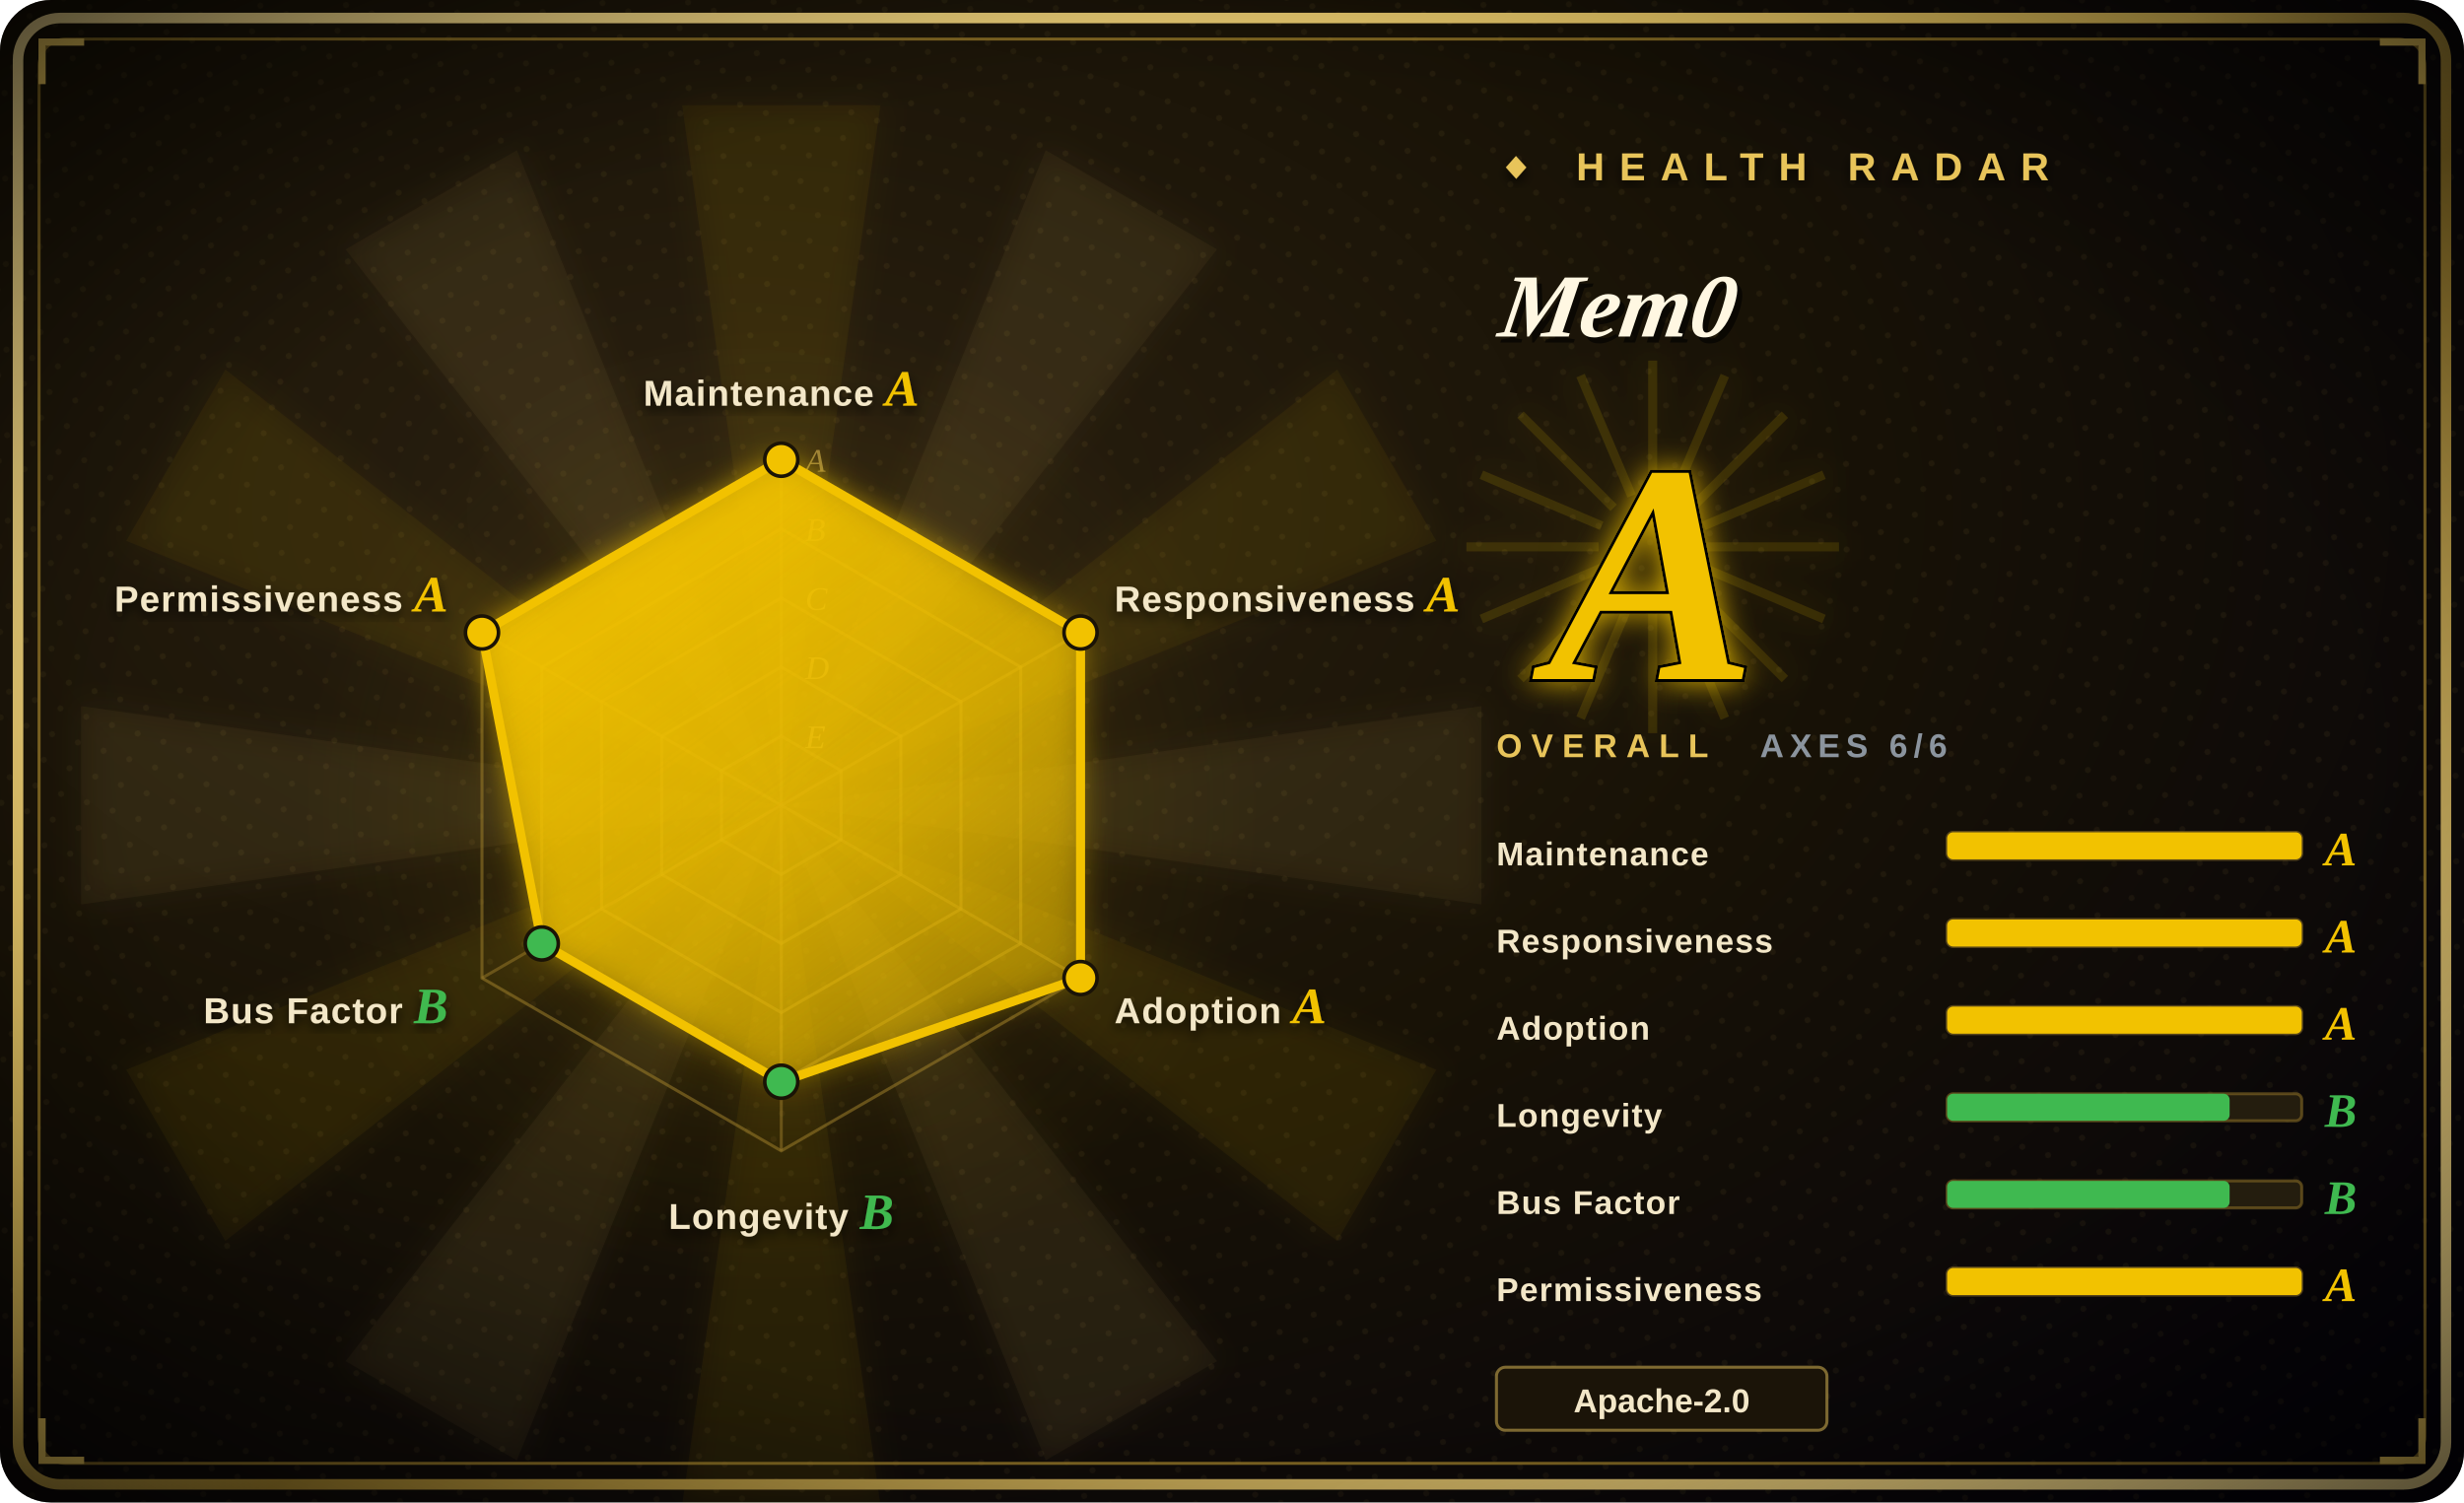
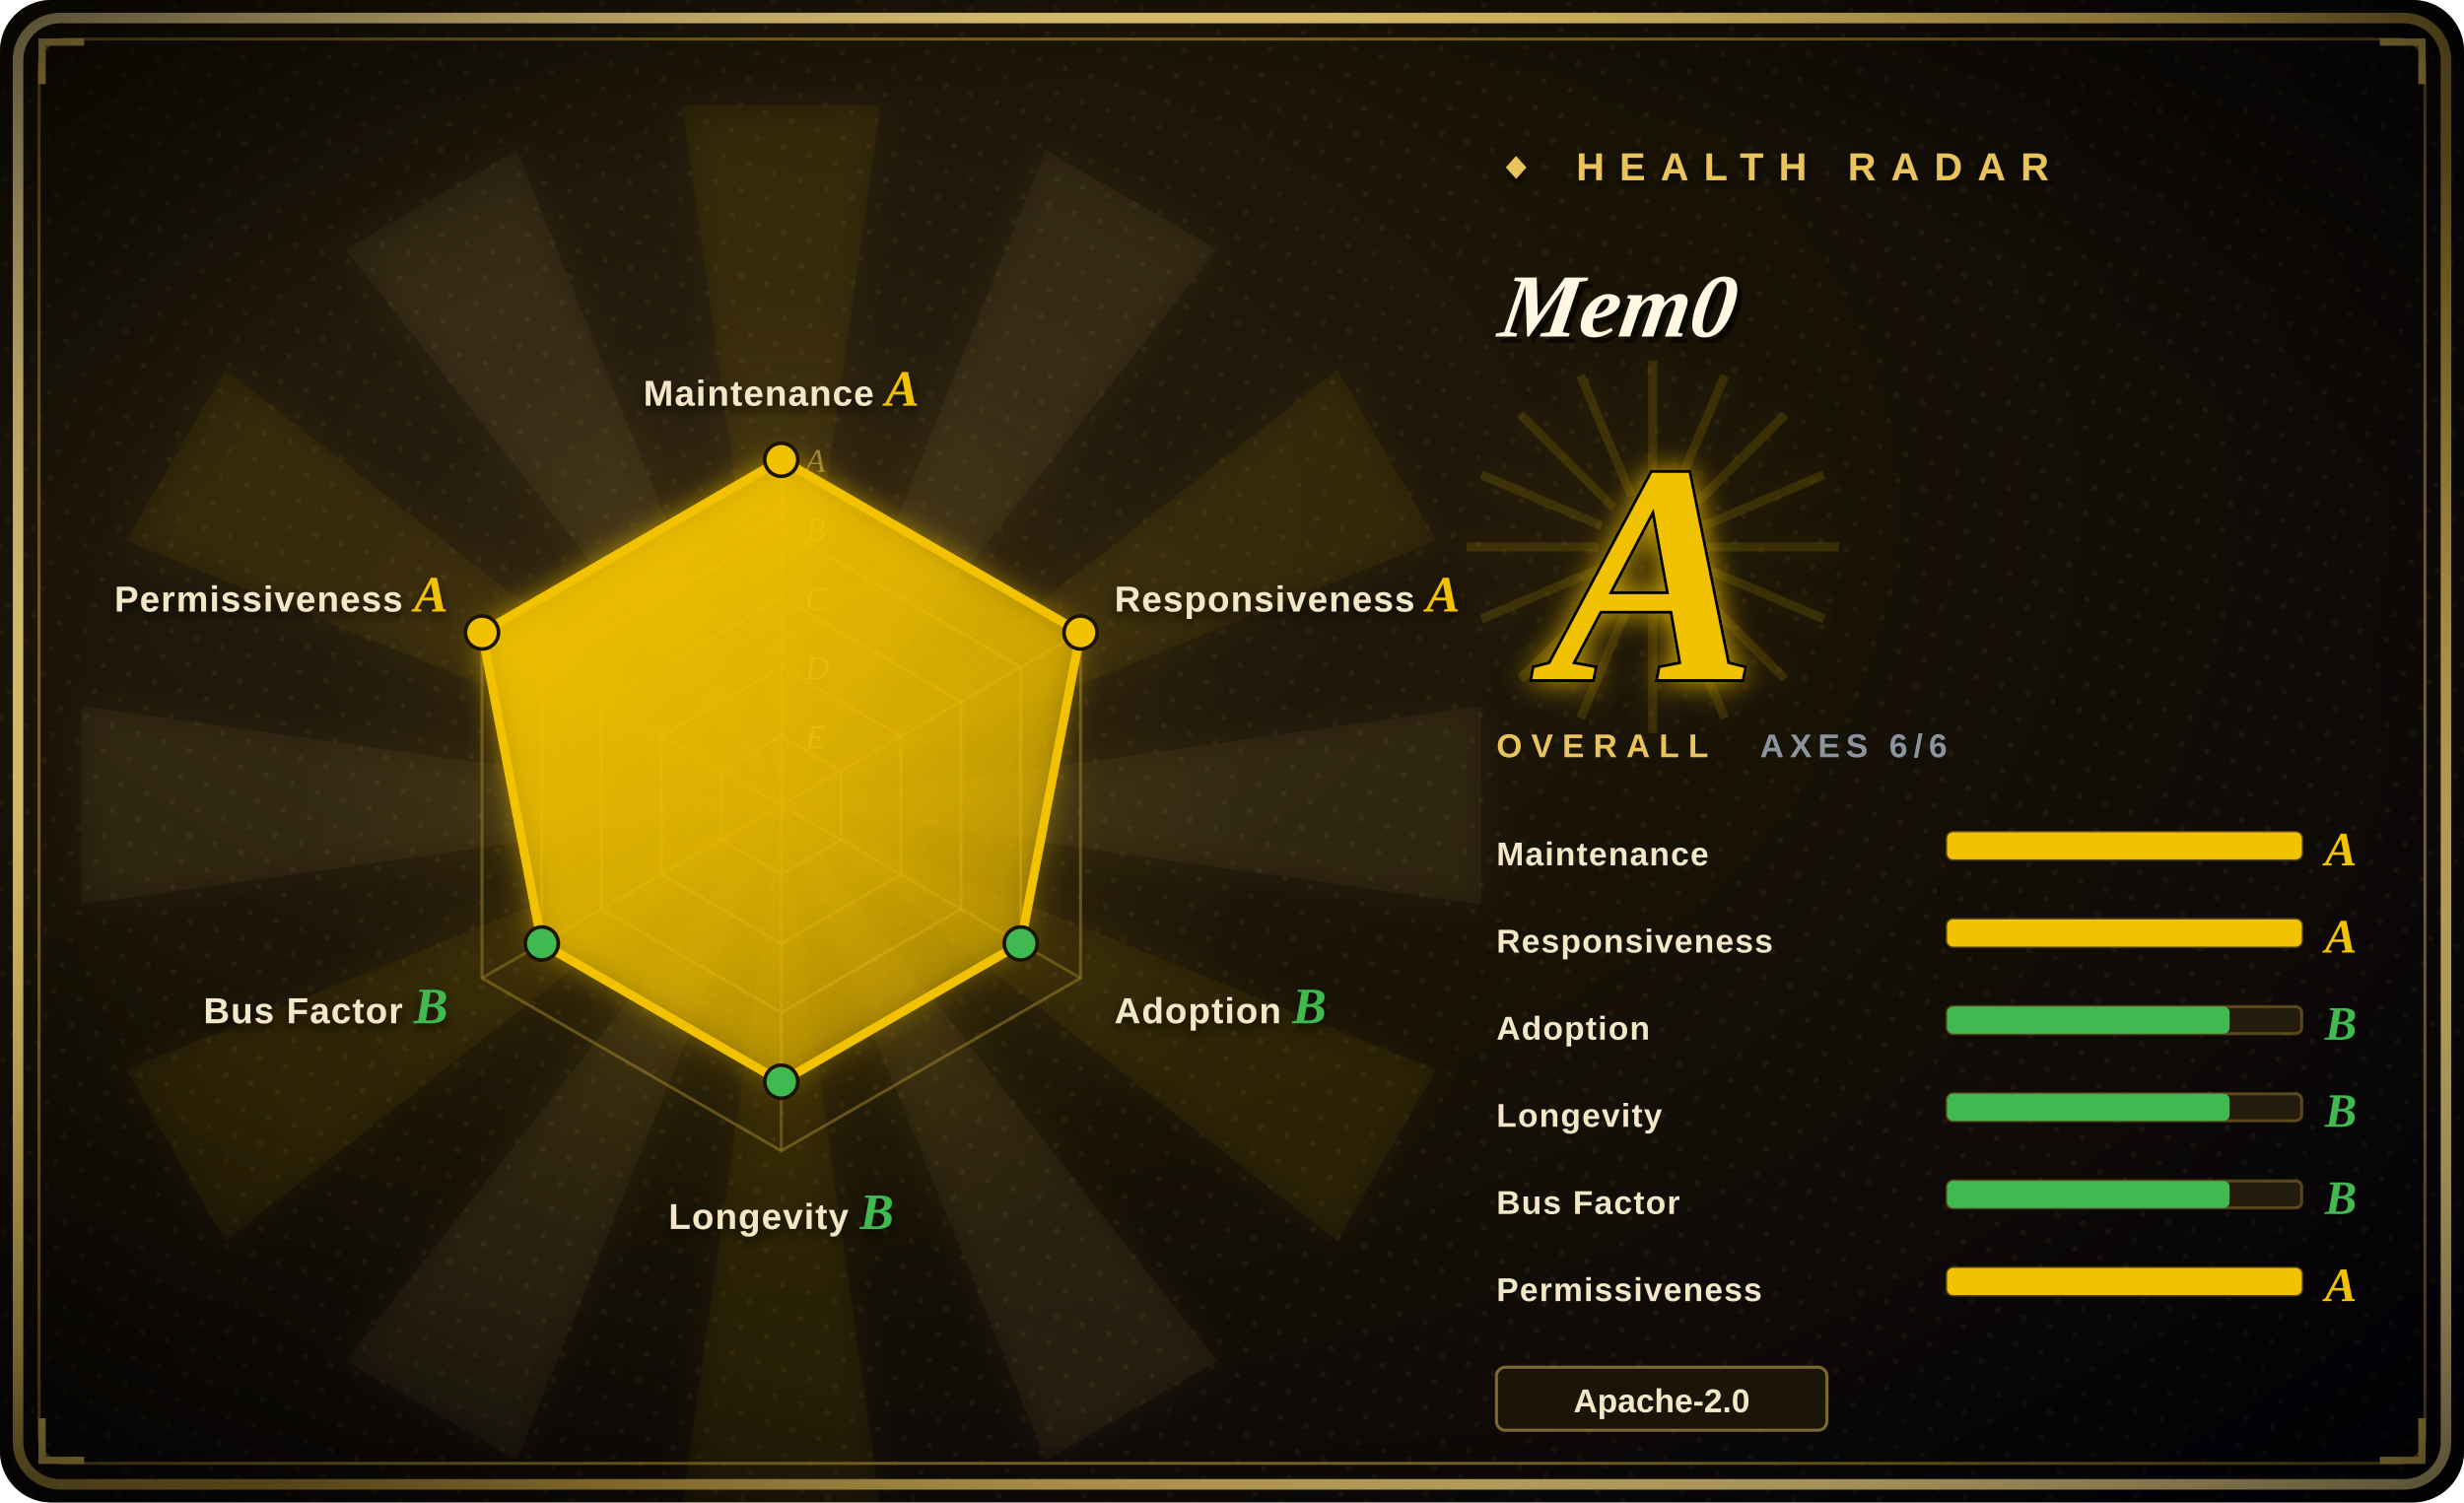
<svg xmlns="http://www.w3.org/2000/svg" width="820" height="500" viewBox="0 0 820 500">
  <defs>
    <radialGradient id="bg" cx="30%" cy="34%" r="90%">
      <stop offset="0%" stop-color="#2a2010" />
      <stop offset="48%" stop-color="#181206" />
      <stop offset="100%" stop-color="#05030a" />
    </radialGradient>
    <radialGradient id="vig" cx="50%" cy="50%" r="72%">
      <stop offset="62%" stop-color="#000000" stop-opacity="0" />
      <stop offset="100%" stop-color="#000000" stop-opacity="0.72" />
    </radialGradient>
    <linearGradient id="frame" x1="0" y1="0" x2="1" y2="1">
      <stop offset="0%" stop-color="#f6dd92" />
      <stop offset="45%" stop-color="#E8C45A" />
      <stop offset="55%" stop-color="#9c7d2a" />
      <stop offset="100%" stop-color="#f6dd92" />
    </linearGradient>
    <linearGradient id="poly" x1="0" y1="0" x2="0.7" y2="1">
      <stop offset="0%" stop-color="#F2C200" stop-opacity="0.92" />
      <stop offset="100%" stop-color="#F2C200" stop-opacity="0.34" />
    </linearGradient>
    <radialGradient id="halo" cx="50%" cy="50%" r="50%">
      <stop offset="0%" stop-color="#F2C200" stop-opacity="0.34" />
      <stop offset="68%" stop-color="#F2C200" stop-opacity="0.04" />
      <stop offset="100%" stop-color="#F2C200" stop-opacity="0" />
    </radialGradient>
    <filter id="glow" x="-60%" y="-60%" width="220%" height="220%">
      <feGaussianBlur stdDeviation="5" result="b" />
      <feMerge>
        <feMergeNode in="b" />
        <feMergeNode in="SourceGraphic" />
      </feMerge>
    </filter>
    <filter id="soft" x="-30%" y="-30%" width="160%" height="160%">
      <feDropShadow dx="0" dy="2" stdDeviation="2" flood-color="#000" flood-opacity="0.7" />
    </filter>
    <pattern id="halftone" width="9" height="9" patternUnits="userSpaceOnUse" patternTransform="rotate(18)">
      <circle cx="2" cy="2" r="1" fill="#E8C45A" fill-opacity="0.06" />
    </pattern>
  </defs>
  <rect width="820" height="500" rx="17" fill="url(#bg)" />
  <rect width="820" height="500" rx="17" fill="url(#halftone)" />
  <g opacity="0.5" filter="url(#glow)">
    <path d="M260,268 L493,235 L493,301 Z" fill="#E8C45A" fill-opacity="0.10" />
    <path d="M260,268 L478,356 L445,413 Z" fill="#F2C200" fill-opacity="0.10" />
    <path d="M260,268 L405,453 L348,486 Z" fill="#E8C45A" fill-opacity="0.10" />
    <path d="M260,268 L293,501 L227,501 Z" fill="#F2C200" fill-opacity="0.10" />
    <path d="M260,268 L172,486 L115,453 Z" fill="#E8C45A" fill-opacity="0.10" />
    <path d="M260,268 L75,413 L42,356 Z" fill="#F2C200" fill-opacity="0.10" />
    <path d="M260,268 L27,301 L27,235 Z" fill="#E8C45A" fill-opacity="0.10" />
    <path d="M260,268 L42,180 L75,123 Z" fill="#F2C200" fill-opacity="0.10" />
    <path d="M260,268 L115,83 L172,50 Z" fill="#E8C45A" fill-opacity="0.10" />
    <path d="M260,268 L227,35 L293,35 Z" fill="#F2C200" fill-opacity="0.10" />
    <path d="M260,268 L348,50 L405,83 Z" fill="#E8C45A" fill-opacity="0.10" />
    <path d="M260,268 L445,123 L478,180 Z" fill="#F2C200" fill-opacity="0.10" />
  </g>
  <circle cx="260" cy="268" r="161" fill="url(#halo)" />
  <rect x="6" y="6" width="808" height="488" rx="14" fill="none" stroke="url(#frame)" stroke-width="3.5" />
  <rect x="13" y="13" width="794" height="474" rx="9" fill="none" stroke="#9c7d2a" stroke-width="1" stroke-opacity="0.8" />
  <path d="M14,28 L14,14 L28,14" fill="none" stroke="#E8C45A" stroke-width="2.4" />
  <path d="M806,28 L806,14 L792,14" fill="none" stroke="#E8C45A" stroke-width="2.4" />
  <path d="M14,472 L14,486 L28,486" fill="none" stroke="#E8C45A" stroke-width="2.4" />
  <path d="M806,472 L806,486 L792,486" fill="none" stroke="#E8C45A" stroke-width="2.4" />
  <rect width="820" height="500" rx="17" fill="url(#vig)" />
  <polygon points="260.0,153.0 359.6,210.5 359.6,325.5 260.0,383.0 160.4,325.5 160.4,210.5" fill="none" stroke="#9c7d2a" stroke-opacity="0.55" stroke-width="1" />
  <polygon points="260.0,176.0 339.7,222.0 339.7,314.0 260.0,360.0 180.3,314.0 180.3,222.0" fill="none" stroke="#9c7d2a" stroke-opacity="0.55" stroke-width="1" />
  <polygon points="260.0,199.0 319.8,233.5 319.8,302.5 260.0,337.0 200.2,302.5 200.2,233.5" fill="none" stroke="#9c7d2a" stroke-opacity="0.55" stroke-width="1" />
  <polygon points="260.0,222.0 299.8,245.0 299.8,291.0 260.0,314.0 220.2,291.0 220.2,245.0" fill="none" stroke="#9c7d2a" stroke-opacity="0.55" stroke-width="1" />
  <polygon points="260.0,245.0 279.9,256.5 279.9,279.5 260.0,291.0 240.1,279.5 240.1,256.5" fill="none" stroke="#9c7d2a" stroke-opacity="0.55" stroke-width="1" />
  <line x1="260" y1="268" x2="260.0" y2="153.0" stroke="#9c7d2a" stroke-opacity="0.5" stroke-width="1" />
  <line x1="260" y1="268" x2="359.6" y2="210.5" stroke="#9c7d2a" stroke-opacity="0.5" stroke-width="1" />
  <line x1="260" y1="268" x2="359.6" y2="325.5" stroke="#9c7d2a" stroke-opacity="0.5" stroke-width="1" />
  <line x1="260" y1="268" x2="260.0" y2="383.0" stroke="#9c7d2a" stroke-opacity="0.5" stroke-width="1" />
  <line x1="260" y1="268" x2="160.4" y2="325.5" stroke="#9c7d2a" stroke-opacity="0.5" stroke-width="1" />
  <line x1="260" y1="268" x2="160.4" y2="210.5" stroke="#9c7d2a" stroke-opacity="0.5" stroke-width="1" />
  <text x="268" y="157.0" font-size="11" font-style="italic" fill="#E8C45A" fill-opacity="0.55" font-family="'Georgia','Times New Roman',serif">A</text>
  <text x="268" y="180.0" font-size="11" font-style="italic" fill="#E8C45A" fill-opacity="0.55" font-family="'Georgia','Times New Roman',serif">B</text>
  <text x="268" y="203.0" font-size="11" font-style="italic" fill="#E8C45A" fill-opacity="0.55" font-family="'Georgia','Times New Roman',serif">C</text>
  <text x="268" y="226.0" font-size="11" font-style="italic" fill="#E8C45A" fill-opacity="0.55" font-family="'Georgia','Times New Roman',serif">D</text>
  <text x="268" y="249.0" font-size="11" font-style="italic" fill="#E8C45A" fill-opacity="0.55" font-family="'Georgia','Times New Roman',serif">E</text>
-   <polygon points="260.0,153.0 359.6,210.5 359.6,325.5 260.0,360.0 180.3,314.0 160.4,210.5" fill="url(#poly)" filter="url(#glow)" />
+   <polygon points="260.0,153.0 359.6,210.5 339.7,314.0 260.0,360.0 180.3,314.0 160.4,210.5" fill="url(#poly)" filter="url(#glow)" />
  <line x1="260.0" y1="153.0" x2="359.6" y2="210.5" stroke="#F2C200" stroke-width="3" />
-   <line x1="359.6" y1="210.5" x2="359.6" y2="325.5" stroke="#F2C200" stroke-width="3" />
-   <line x1="359.6" y1="325.5" x2="260.0" y2="360.0" stroke="#F2C200" stroke-width="3" />
+   <line x1="359.6" y1="210.5" x2="339.7" y2="314.0" stroke="#F2C200" stroke-width="3" />
+   <line x1="339.7" y1="314.0" x2="260.0" y2="360.0" stroke="#F2C200" stroke-width="3" />
  <line x1="260.0" y1="360.0" x2="180.3" y2="314.0" stroke="#F2C200" stroke-width="3" />
  <line x1="180.3" y1="314.0" x2="160.4" y2="210.5" stroke="#F2C200" stroke-width="3" />
  <line x1="160.4" y1="210.5" x2="260.0" y2="153.0" stroke="#F2C200" stroke-width="3" />
  <circle cx="260.0" cy="153.0" r="5.5" fill="#F2C200" stroke="#1a1306" stroke-width="1.2" />
  <circle cx="359.6" cy="210.5" r="5.5" fill="#F2C200" stroke="#1a1306" stroke-width="1.2" />
-   <circle cx="359.6" cy="325.5" r="5.5" fill="#F2C200" stroke="#1a1306" stroke-width="1.2" />
+   <circle cx="339.7" cy="314.0" r="5.5" fill="#3FB950" stroke="#1a1306" stroke-width="1.2" />
  <circle cx="260.0" cy="360.0" r="5.5" fill="#3FB950" stroke="#1a1306" stroke-width="1.2" />
  <circle cx="180.3" cy="314.0" r="5.5" fill="#3FB950" stroke="#1a1306" stroke-width="1.2" />
  <circle cx="160.4" cy="210.5" r="5.5" fill="#F2C200" stroke="#1a1306" stroke-width="1.2" />
  <text x="260.0" y="135.0" font-size="12" font-weight="900" fill="#f3e7c8" text-anchor="middle" font-family="'Arial Black','Helvetica Neue',Arial,sans-serif" letter-spacing="0.4" filter="url(#soft)">Maintenance <tspan fill="#F2C200" font-family="'Georgia','Times New Roman',serif" font-style="italic" font-size="17">A</tspan>
  </text>
  <text x="370.9" y="203.5" font-size="12" font-weight="900" fill="#f3e7c8" text-anchor="start" font-family="'Arial Black','Helvetica Neue',Arial,sans-serif" letter-spacing="0.4" filter="url(#soft)">Responsiveness <tspan fill="#F2C200" font-family="'Georgia','Times New Roman',serif" font-style="italic" font-size="17">A</tspan>
  </text>
-   <text x="370.9" y="340.5" font-size="12" font-weight="900" fill="#f3e7c8" text-anchor="start" font-family="'Arial Black','Helvetica Neue',Arial,sans-serif" letter-spacing="0.4" filter="url(#soft)">Adoption <tspan fill="#F2C200" font-family="'Georgia','Times New Roman',serif" font-style="italic" font-size="17">A</tspan>
+   <text x="370.9" y="340.5" font-size="12" font-weight="900" fill="#f3e7c8" text-anchor="start" font-family="'Arial Black','Helvetica Neue',Arial,sans-serif" letter-spacing="0.4" filter="url(#soft)">Adoption <tspan fill="#3FB950" font-family="'Georgia','Times New Roman',serif" font-style="italic" font-size="17">B</tspan>
  </text>
  <text x="260.0" y="409.0" font-size="12" font-weight="900" fill="#f3e7c8" text-anchor="middle" font-family="'Arial Black','Helvetica Neue',Arial,sans-serif" letter-spacing="0.4" filter="url(#soft)">Longevity <tspan fill="#3FB950" font-family="'Georgia','Times New Roman',serif" font-style="italic" font-size="17">B</tspan>
  </text>
  <text x="149.1" y="340.5" font-size="12" font-weight="900" fill="#f3e7c8" text-anchor="end" font-family="'Arial Black','Helvetica Neue',Arial,sans-serif" letter-spacing="0.4" filter="url(#soft)">Bus Factor <tspan fill="#3FB950" font-family="'Georgia','Times New Roman',serif" font-style="italic" font-size="17">B</tspan>
  </text>
  <text x="149.1" y="203.5" font-size="12" font-weight="900" fill="#f3e7c8" text-anchor="end" font-family="'Arial Black','Helvetica Neue',Arial,sans-serif" letter-spacing="0.4" filter="url(#soft)">Permissiveness <tspan fill="#F2C200" font-family="'Georgia','Times New Roman',serif" font-style="italic" font-size="17">A</tspan>
  </text>
  <text x="498" y="60" font-size="13" letter-spacing="5" fill="#E8C45A" font-weight="900" font-family="'Arial Black','Helvetica Neue',Arial,sans-serif" filter="url(#soft)">◆ HEALTH RADAR</text>
  <g transform="translate(498,112) skewX(-9)">
    <text x="2" y="2" font-size="30" font-weight="900" font-style="italic" fill="#000" fill-opacity="0.6" font-family="'Georgia','Times New Roman',serif">Mem0</text>
    <text x="0" y="0" font-size="30" font-weight="900" font-style="italic" fill="#fff7e2" font-family="'Georgia','Times New Roman',serif">Mem0</text>
  </g>
  <line x1="498" y1="124" x2="648" y2="124" stroke="url(#frame)" stroke-width="2" />
  <g opacity="0.85" filter="url(#glow)">
    <line x1="568" y1="182" x2="612" y2="182" stroke="#F2C200" stroke-opacity="0.16" stroke-width="3" />
    <line x1="567" y1="189" x2="607" y2="206" stroke="#F2C200" stroke-opacity="0.16" stroke-width="3" />
    <line x1="563" y1="195" x2="594" y2="226" stroke="#F2C200" stroke-opacity="0.16" stroke-width="3" />
    <line x1="557" y1="199" x2="574" y2="239" stroke="#F2C200" stroke-opacity="0.16" stroke-width="3" />
    <line x1="550" y1="200" x2="550" y2="244" stroke="#F2C200" stroke-opacity="0.16" stroke-width="3" />
    <line x1="543" y1="199" x2="526" y2="239" stroke="#F2C200" stroke-opacity="0.16" stroke-width="3" />
    <line x1="537" y1="195" x2="506" y2="226" stroke="#F2C200" stroke-opacity="0.16" stroke-width="3" />
    <line x1="533" y1="189" x2="493" y2="206" stroke="#F2C200" stroke-opacity="0.16" stroke-width="3" />
    <line x1="532" y1="182" x2="488" y2="182" stroke="#F2C200" stroke-opacity="0.16" stroke-width="3" />
    <line x1="533" y1="175" x2="493" y2="158" stroke="#F2C200" stroke-opacity="0.16" stroke-width="3" />
    <line x1="537" y1="169" x2="506" y2="138" stroke="#F2C200" stroke-opacity="0.16" stroke-width="3" />
    <line x1="543" y1="165" x2="526" y2="125" stroke="#F2C200" stroke-opacity="0.16" stroke-width="3" />
    <line x1="550" y1="164" x2="550" y2="120" stroke="#F2C200" stroke-opacity="0.16" stroke-width="3" />
    <line x1="557" y1="165" x2="574" y2="125" stroke="#F2C200" stroke-opacity="0.16" stroke-width="3" />
    <line x1="563" y1="169" x2="594" y2="138" stroke="#F2C200" stroke-opacity="0.16" stroke-width="3" />
    <line x1="567" y1="175" x2="607" y2="158" stroke="#F2C200" stroke-opacity="0.16" stroke-width="3" />
  </g>
  <text x="550" y="226" font-size="104" font-weight="900" font-style="italic" text-anchor="middle" fill="#F2C200" stroke="#000" stroke-width="2" paint-order="stroke" font-family="'Georgia','Times New Roman',serif" filter="url(#glow)">A</text>
  <text x="498" y="252" font-size="11" letter-spacing="3" fill="#E8C45A" font-family="'Arial Black','Helvetica Neue',Arial,sans-serif" font-weight="900">OVERALL</text>
  <text x="648" y="252" font-size="11" letter-spacing="2" fill="#8B949E" font-family="'Arial Black','Helvetica Neue',Arial,sans-serif" font-weight="900" text-anchor="end">AXES 6/6</text>
  <text x="498" y="288" font-size="11" font-weight="900" fill="#f3e7c8" font-family="'Arial Black','Helvetica Neue',Arial,sans-serif" letter-spacing="0.4">Maintenance</text>
  <rect x="648" y="277" width="118" height="9" rx="2" fill="#241d0e" stroke="#9c7d2a" stroke-opacity="0.5" />
  <rect x="648" y="277" width="118" height="9" rx="2" fill="#F2C200" />
  <text x="779" y="288" font-size="16" font-weight="900" font-style="italic" fill="#F2C200" font-family="'Georgia','Times New Roman',serif" text-anchor="middle">A</text>
  <text x="498" y="317" font-size="11" font-weight="900" fill="#f3e7c8" font-family="'Arial Black','Helvetica Neue',Arial,sans-serif" letter-spacing="0.4">Responsiveness</text>
  <rect x="648" y="306" width="118" height="9" rx="2" fill="#241d0e" stroke="#9c7d2a" stroke-opacity="0.5" />
  <rect x="648" y="306" width="118" height="9" rx="2" fill="#F2C200" />
  <text x="779" y="317" font-size="16" font-weight="900" font-style="italic" fill="#F2C200" font-family="'Georgia','Times New Roman',serif" text-anchor="middle">A</text>
  <text x="498" y="346" font-size="11" font-weight="900" fill="#f3e7c8" font-family="'Arial Black','Helvetica Neue',Arial,sans-serif" letter-spacing="0.4">Adoption</text>
  <rect x="648" y="335" width="118" height="9" rx="2" fill="#241d0e" stroke="#9c7d2a" stroke-opacity="0.5" />
-   <rect x="648" y="335" width="118" height="9" rx="2" fill="#F2C200" />
-   <text x="779" y="346" font-size="16" font-weight="900" font-style="italic" fill="#F2C200" font-family="'Georgia','Times New Roman',serif" text-anchor="middle">A</text>
+   <rect x="648" y="335" width="94" height="9" rx="2" fill="#3FB950" />
+   <text x="779" y="346" font-size="16" font-weight="900" font-style="italic" fill="#3FB950" font-family="'Georgia','Times New Roman',serif" text-anchor="middle">B</text>
  <text x="498" y="375" font-size="11" font-weight="900" fill="#f3e7c8" font-family="'Arial Black','Helvetica Neue',Arial,sans-serif" letter-spacing="0.4">Longevity</text>
  <rect x="648" y="364" width="118" height="9" rx="2" fill="#241d0e" stroke="#9c7d2a" stroke-opacity="0.5" />
  <rect x="648" y="364" width="94" height="9" rx="2" fill="#3FB950" />
  <text x="779" y="375" font-size="16" font-weight="900" font-style="italic" fill="#3FB950" font-family="'Georgia','Times New Roman',serif" text-anchor="middle">B</text>
  <text x="498" y="404" font-size="11" font-weight="900" fill="#f3e7c8" font-family="'Arial Black','Helvetica Neue',Arial,sans-serif" letter-spacing="0.4">Bus Factor</text>
  <rect x="648" y="393" width="118" height="9" rx="2" fill="#241d0e" stroke="#9c7d2a" stroke-opacity="0.5" />
  <rect x="648" y="393" width="94" height="9" rx="2" fill="#3FB950" />
  <text x="779" y="404" font-size="16" font-weight="900" font-style="italic" fill="#3FB950" font-family="'Georgia','Times New Roman',serif" text-anchor="middle">B</text>
  <text x="498" y="433" font-size="11" font-weight="900" fill="#f3e7c8" font-family="'Arial Black','Helvetica Neue',Arial,sans-serif" letter-spacing="0.4">Permissiveness</text>
  <rect x="648" y="422" width="118" height="9" rx="2" fill="#241d0e" stroke="#9c7d2a" stroke-opacity="0.5" />
  <rect x="648" y="422" width="118" height="9" rx="2" fill="#F2C200" />
  <text x="779" y="433" font-size="16" font-weight="900" font-style="italic" fill="#F2C200" font-family="'Georgia','Times New Roman',serif" text-anchor="middle">A</text>
  <rect x="498" y="455" width="110" height="21" rx="3" fill="#1b1408" stroke="#E8C45A" stroke-opacity="0.5" />
  <text x="553.0" y="470" font-size="11" font-weight="700" fill="#f3e7c8" text-anchor="middle" font-family="'Arial Black','Helvetica Neue',Arial,sans-serif">Apache-2.0</text>
</svg>
